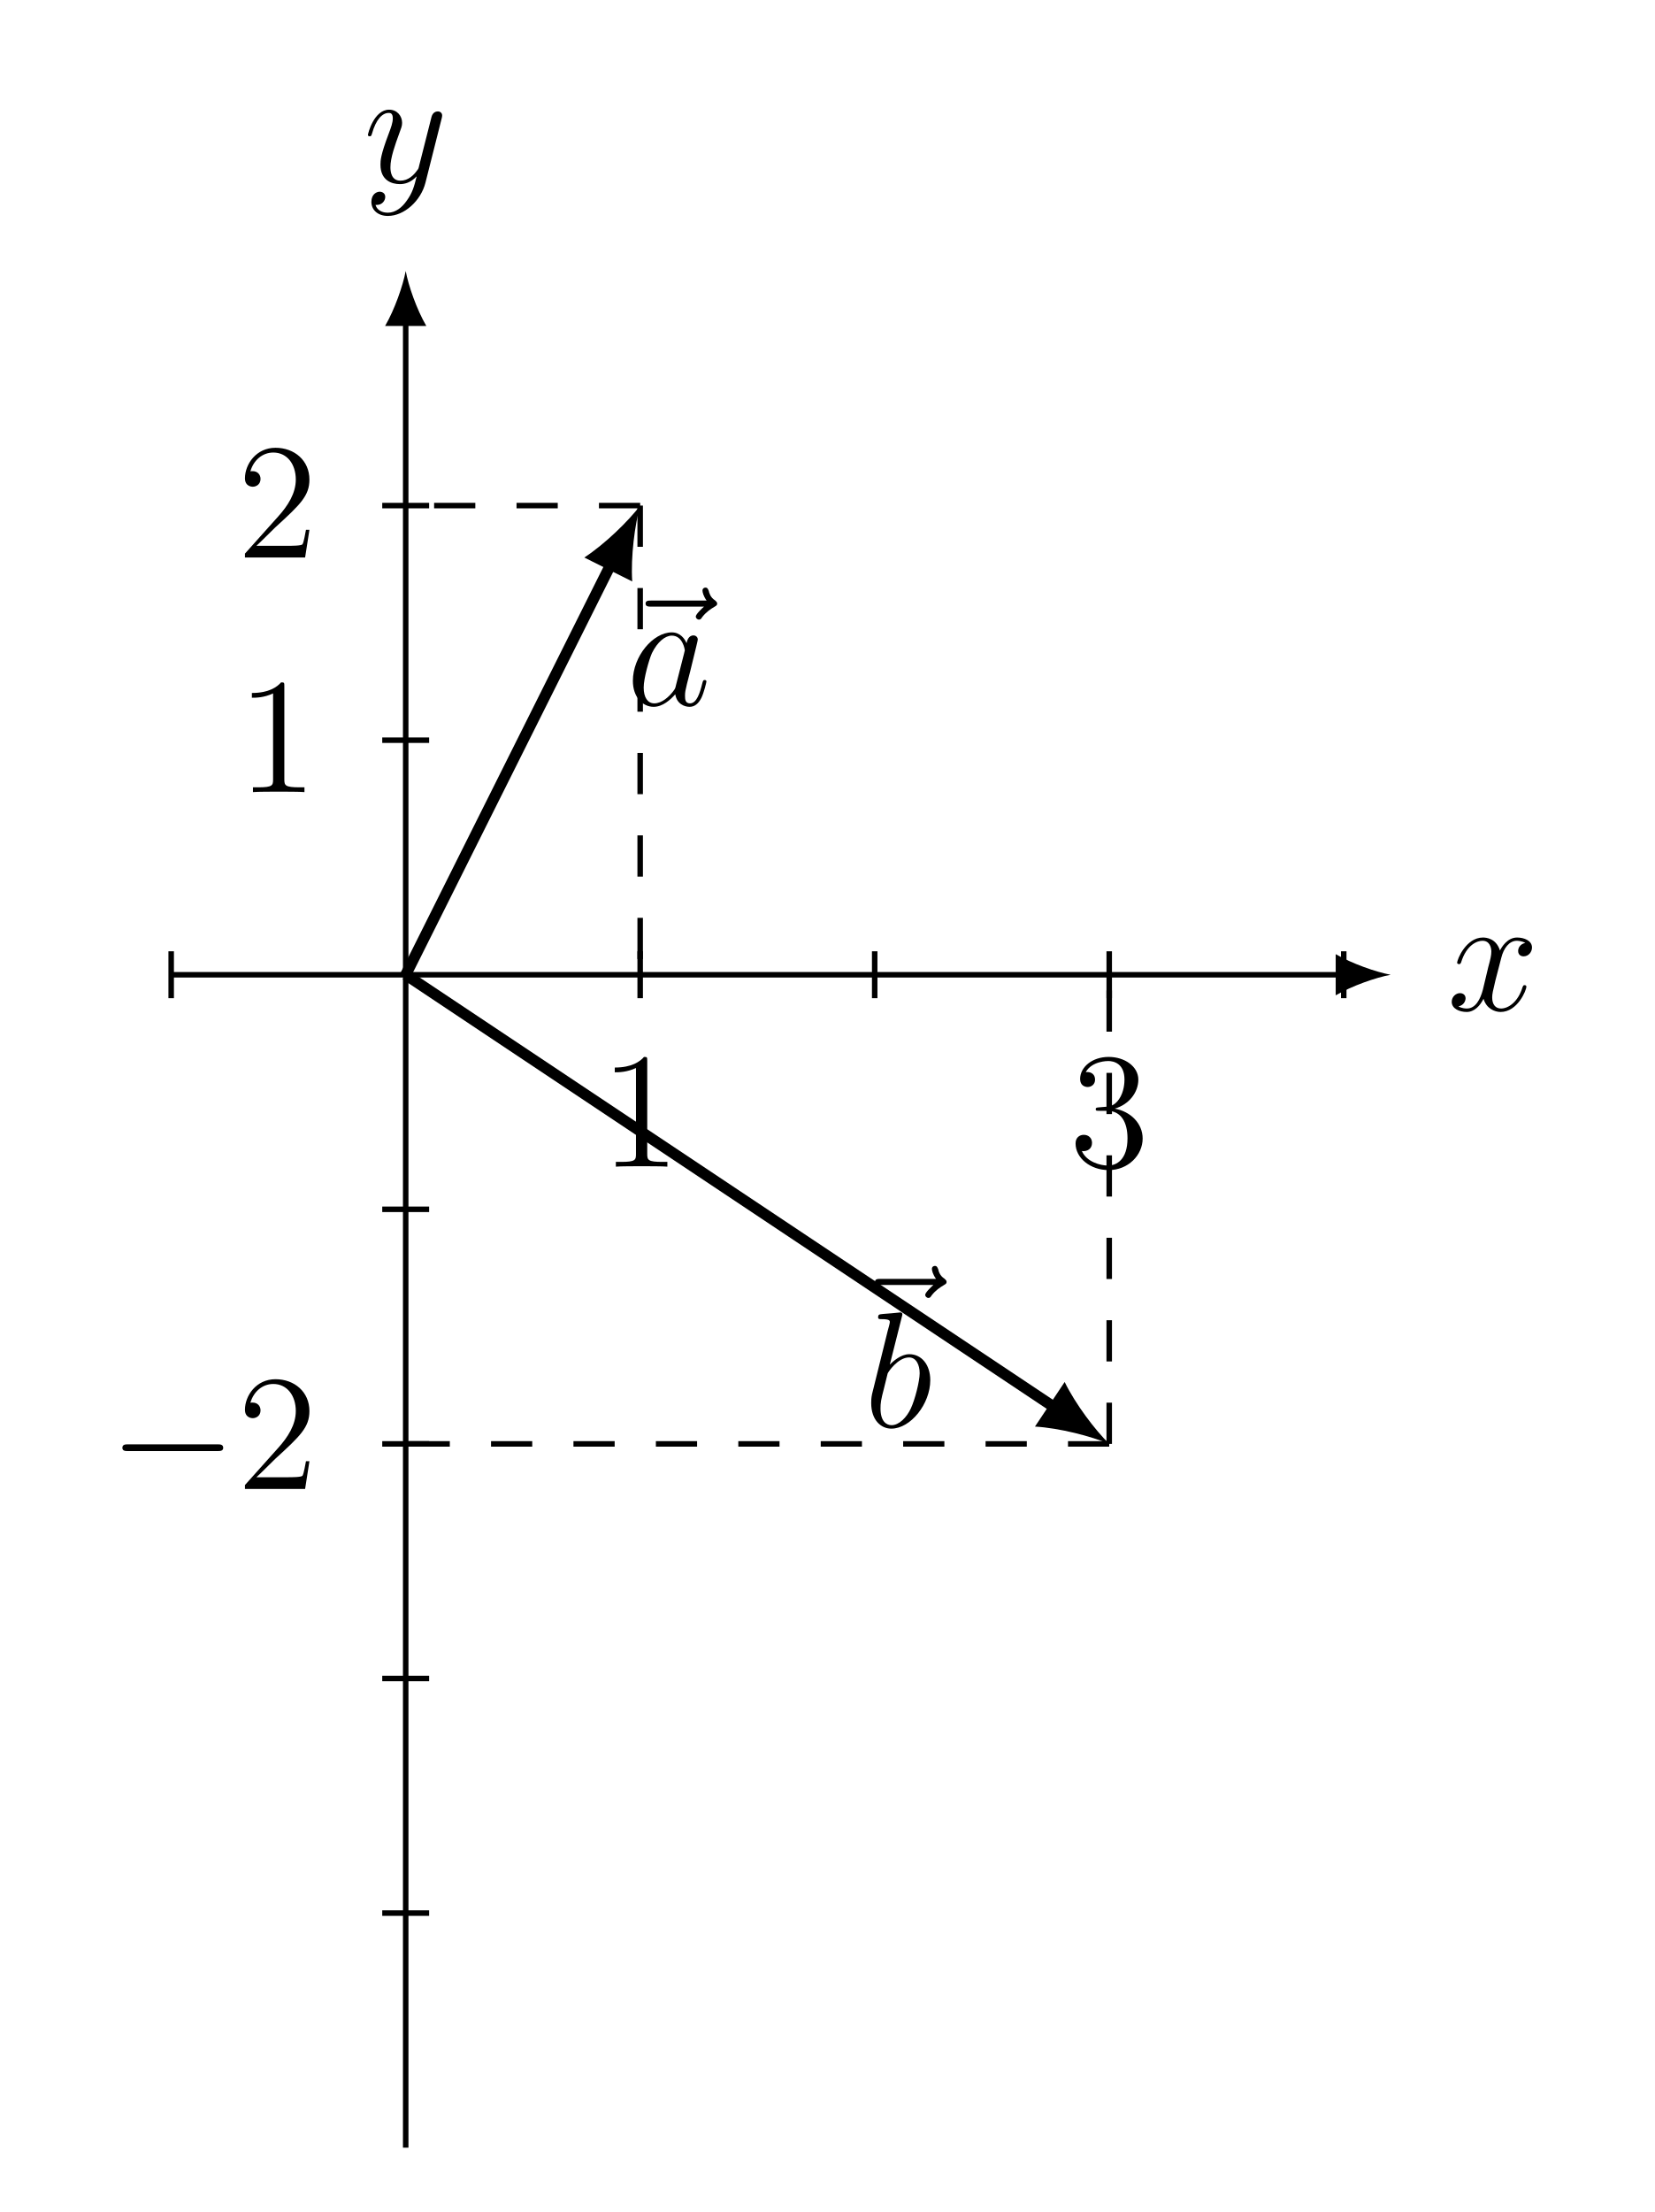
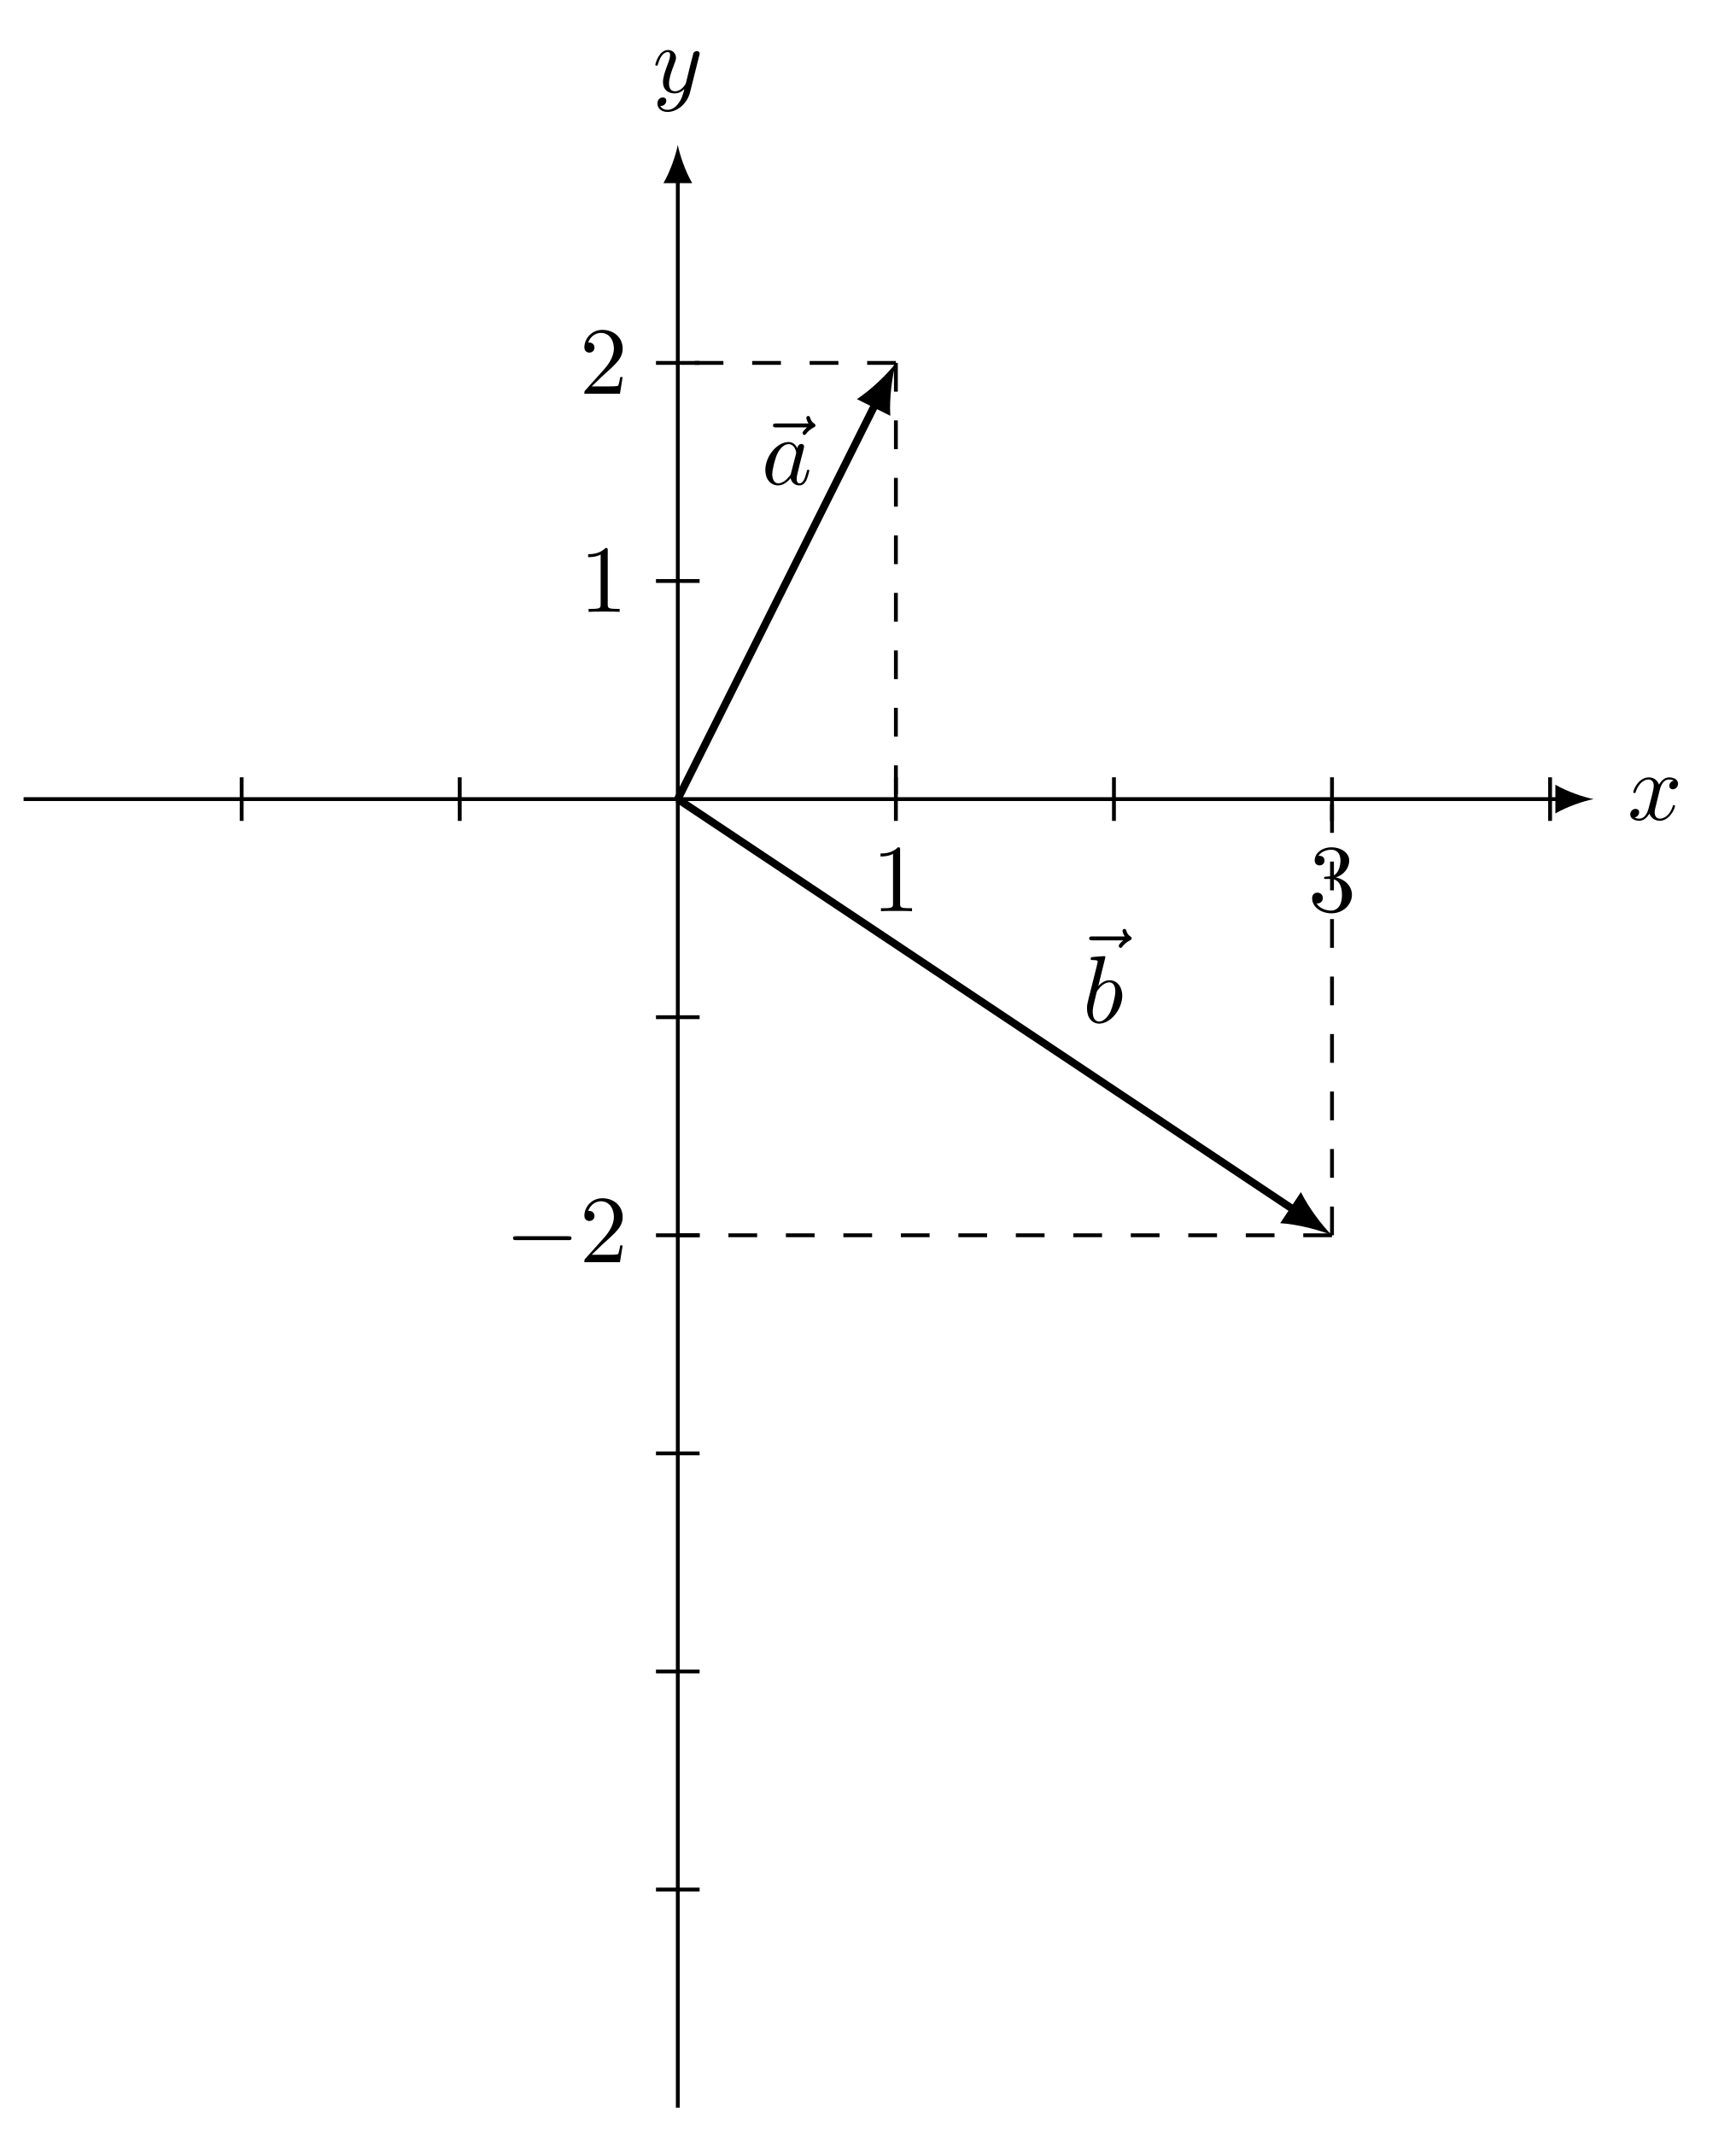
- <svg xmlns="http://www.w3.org/2000/svg" xmlns:xlink="http://www.w3.org/1999/xlink" data-source-hash="ff20c8b032c1" width="119.496pt" height="159.708pt" viewBox="0 0 119.496 159.708" version="1.2">
+ <svg xmlns="http://www.w3.org/2000/svg" xmlns:xlink="http://www.w3.org/1999/xlink" data-source-hash="3bb83f083ac4" width="179.995pt" height="221.346pt" viewBox="0 0 179.995 221.346" version="1.2">
  <defs>
    <g>
      <symbol overflow="visible" id="glyph0-0">
        <path style="stroke:none;" d="" />
      </symbol>
      <symbol overflow="visible" id="glyph0-1">
-         <path style="stroke:none;" d="M 5.719 -1.703 C 5.719 -1.766 5.672 -1.812 5.594 -1.812 C 5.484 -1.812 5.484 -1.75 5.438 -1.656 C 5.125 -0.609 4.422 -0.125 3.891 -0.125 C 3.484 -0.125 3.25 -0.422 3.25 -0.922 C 3.25 -1.172 3.297 -1.375 3.484 -2.156 L 3.906 -3.781 C 4.078 -4.484 4.484 -5.016 5.031 -5.016 C 5.031 -5.016 5.391 -5.016 5.641 -4.859 C 5.266 -4.781 5.125 -4.5 5.125 -4.281 C 5.125 -3.984 5.344 -3.891 5.516 -3.891 C 5.875 -3.891 6.125 -4.203 6.125 -4.531 C 6.125 -5.031 5.547 -5.25 5.047 -5.25 C 4.328 -5.25 3.922 -4.531 3.812 -4.312 C 3.531 -5.203 2.797 -5.25 2.578 -5.25 C 1.375 -5.25 0.719 -3.688 0.719 -3.422 C 0.719 -3.375 0.781 -3.328 0.859 -3.328 C 0.953 -3.328 0.969 -3.391 1 -3.438 C 1.406 -4.766 2.203 -5.016 2.547 -5.016 C 3.078 -5.016 3.188 -4.516 3.188 -4.234 C 3.188 -3.969 3.125 -3.688 2.969 -3.125 L 2.578 -1.484 C 2.391 -0.781 2.047 -0.125 1.422 -0.125 C 1.359 -0.125 1.062 -0.125 0.812 -0.281 C 1.234 -0.359 1.328 -0.719 1.328 -0.859 C 1.328 -1.094 1.156 -1.234 0.922 -1.234 C 0.641 -1.234 0.328 -0.984 0.328 -0.609 C 0.328 -0.109 0.891 0.125 1.406 0.125 C 1.969 0.125 2.375 -0.328 2.625 -0.828 C 2.828 -0.125 3.422 0.125 3.859 0.125 C 5.078 0.125 5.719 -1.438 5.719 -1.703 Z M 5.719 -1.703 " />
+         <path style="stroke:none;" d="M 3.312 -3 C 3.375 -3.266 3.609 -4.172 4.297 -4.172 C 4.359 -4.172 4.594 -4.172 4.797 -4.047 C 4.516 -4 4.328 -3.75 4.328 -3.516 C 4.328 -3.344 4.438 -3.156 4.703 -3.156 C 4.922 -3.156 5.234 -3.344 5.234 -3.734 C 5.234 -4.25 4.656 -4.391 4.312 -4.391 C 3.734 -4.391 3.391 -3.859 3.266 -3.641 C 3.016 -4.297 2.484 -4.391 2.203 -4.391 C 1.156 -4.391 0.594 -3.109 0.594 -2.859 C 0.594 -2.766 0.703 -2.766 0.719 -2.766 C 0.797 -2.766 0.828 -2.781 0.844 -2.875 C 1.188 -3.922 1.844 -4.172 2.172 -4.172 C 2.359 -4.172 2.719 -4.078 2.719 -3.516 C 2.719 -3.203 2.547 -2.531 2.172 -1.141 C 2.016 -0.531 1.672 -0.109 1.234 -0.109 C 1.172 -0.109 0.938 -0.109 0.734 -0.234 C 0.984 -0.281 1.203 -0.5 1.203 -0.781 C 1.203 -1.047 0.984 -1.125 0.828 -1.125 C 0.531 -1.125 0.281 -0.859 0.281 -0.547 C 0.281 -0.094 0.781 0.109 1.219 0.109 C 1.875 0.109 2.234 -0.594 2.266 -0.641 C 2.391 -0.281 2.75 0.109 3.344 0.109 C 4.359 0.109 4.922 -1.172 4.922 -1.422 C 4.922 -1.516 4.844 -1.516 4.812 -1.516 C 4.719 -1.516 4.703 -1.484 4.688 -1.406 C 4.359 -0.344 3.672 -0.109 3.359 -0.109 C 2.969 -0.109 2.812 -0.422 2.812 -0.766 C 2.812 -0.984 2.875 -1.203 2.984 -1.641 Z M 3.312 -3 " />
      </symbol>
      <symbol overflow="visible" id="glyph0-2">
-         <path style="stroke:none;" d="M 5.656 -4.625 C 5.672 -4.688 5.688 -4.766 5.688 -4.828 C 5.688 -5.016 5.547 -5.125 5.375 -5.125 C 5.266 -5.125 5.016 -5.078 4.922 -4.734 L 4.031 -1.219 C 3.984 -1.016 3.984 -0.984 3.875 -0.859 C 3.641 -0.531 3.25 -0.125 2.672 -0.125 C 2.016 -0.125 1.953 -0.781 1.953 -1.094 C 1.953 -1.781 2.281 -2.688 2.594 -3.547 C 2.719 -3.891 2.797 -4.062 2.797 -4.297 C 2.797 -4.797 2.438 -5.25 1.859 -5.25 C 0.766 -5.25 0.328 -3.531 0.328 -3.422 C 0.328 -3.375 0.375 -3.328 0.453 -3.328 C 0.562 -3.328 0.578 -3.375 0.625 -3.531 C 0.906 -4.531 1.359 -5.016 1.828 -5.016 C 1.922 -5.016 2.125 -5.016 2.125 -4.625 C 2.125 -4.312 2 -3.969 1.828 -3.516 C 1.234 -1.953 1.234 -1.562 1.234 -1.281 C 1.234 -0.141 2.047 0.125 2.641 0.125 C 2.984 0.125 3.422 0.016 3.828 -0.422 L 3.844 -0.422 C 3.672 0.281 3.547 0.75 3.125 1.328 C 2.812 1.781 2.344 2.188 1.766 2.188 C 1.625 2.188 1.047 2.172 0.875 1.625 C 0.906 1.625 0.984 1.625 0.984 1.625 C 1.344 1.625 1.578 1.328 1.578 1.047 C 1.578 0.781 1.359 0.672 1.172 0.672 C 0.984 0.672 0.578 0.828 0.578 1.406 C 0.578 2.016 1.078 2.422 1.766 2.422 C 2.953 2.422 4.156 1.328 4.484 0.016 Z M 5.656 -4.625 " />
+         <path style="stroke:none;" d="M 4.828 -3.781 C 4.875 -3.922 4.875 -3.938 4.875 -4.016 C 4.875 -4.188 4.734 -4.281 4.578 -4.281 C 4.484 -4.281 4.328 -4.219 4.234 -4.078 C 4.219 -4.031 4.141 -3.719 4.094 -3.531 C 4.031 -3.281 3.953 -3.016 3.891 -2.75 L 3.453 -0.953 C 3.406 -0.812 2.984 -0.109 2.328 -0.109 C 1.812 -0.109 1.703 -0.547 1.703 -0.922 C 1.703 -1.375 1.875 -1.984 2.219 -2.859 C 2.375 -3.266 2.422 -3.375 2.422 -3.578 C 2.422 -4.031 2.094 -4.391 1.594 -4.391 C 0.656 -4.391 0.281 -2.953 0.281 -2.859 C 0.281 -2.766 0.391 -2.766 0.406 -2.766 C 0.5 -2.766 0.516 -2.781 0.562 -2.938 C 0.828 -3.875 1.234 -4.172 1.562 -4.172 C 1.656 -4.172 1.812 -4.172 1.812 -3.859 C 1.812 -3.609 1.719 -3.344 1.656 -3.156 C 1.25 -2.109 1.078 -1.547 1.078 -1.078 C 1.078 -0.188 1.703 0.109 2.281 0.109 C 2.672 0.109 3.016 -0.062 3.297 -0.344 C 3.156 0.172 3.047 0.672 2.641 1.188 C 2.391 1.531 2 1.812 1.547 1.812 C 1.406 1.812 0.969 1.781 0.797 1.406 C 0.953 1.406 1.078 1.406 1.219 1.281 C 1.328 1.188 1.422 1.062 1.422 0.875 C 1.422 0.562 1.156 0.531 1.047 0.531 C 0.828 0.531 0.5 0.688 0.5 1.172 C 0.5 1.672 0.938 2.031 1.547 2.031 C 2.578 2.031 3.594 1.141 3.875 0.016 Z M 4.828 -3.781 " />
      </symbol>
      <symbol overflow="visible" id="glyph0-3">
-         <path style="stroke:none;" d="M 7.328 -7.328 C 7.328 -7.438 7.234 -7.5 7.172 -7.562 C 6.828 -7.781 6.75 -8.109 6.719 -8.25 C 6.672 -8.344 6.641 -8.484 6.484 -8.484 C 6.406 -8.484 6.266 -8.438 6.266 -8.266 C 6.266 -8.156 6.328 -7.875 6.562 -7.547 L 2.562 -7.547 C 2.359 -7.547 2.156 -7.547 2.156 -7.328 C 2.156 -7.109 2.375 -7.109 2.562 -7.109 L 6.375 -7.109 C 6.234 -6.984 5.781 -6.562 5.781 -6.391 C 5.781 -6.281 5.891 -6.172 6.016 -6.172 C 6.125 -6.172 6.172 -6.234 6.25 -6.359 C 6.531 -6.719 6.859 -6.938 7.125 -7.094 C 7.25 -7.172 7.328 -7.203 7.328 -7.328 Z M 7.328 -7.328 " />
+         <path style="stroke:none;" d="M 5.344 -5.906 C 5.203 -5.781 4.875 -5.5 4.875 -5.328 C 4.875 -5.234 4.969 -5.125 5.062 -5.125 C 5.156 -5.125 5.203 -5.203 5.25 -5.25 C 5.375 -5.406 5.609 -5.688 6.047 -5.906 C 6.109 -5.938 6.219 -6 6.219 -6.109 C 6.219 -6.219 6.141 -6.266 6.078 -6.312 C 5.859 -6.453 5.75 -6.641 5.672 -6.875 C 5.641 -6.969 5.609 -7.094 5.469 -7.094 C 5.328 -7.094 5.266 -6.969 5.266 -6.891 C 5.266 -6.844 5.344 -6.516 5.5 -6.312 L 2.156 -6.312 C 1.984 -6.312 1.812 -6.312 1.812 -6.109 C 1.812 -5.906 1.984 -5.906 2.156 -5.906 Z M 5.344 -5.906 " />
      </symbol>
      <symbol overflow="visible" id="glyph0-4">
-         <path style="stroke:none;" d="M 3.578 -1.422 C 3.531 -1.219 3.531 -1.188 3.359 -0.969 C 3.094 -0.625 2.578 -0.125 2.016 -0.125 C 1.531 -0.125 1.25 -0.562 1.25 -1.266 C 1.25 -1.922 1.625 -3.25 1.844 -3.75 C 2.25 -4.578 2.812 -5.016 3.281 -5.016 C 4.062 -5.016 4.219 -4.031 4.219 -3.938 C 4.219 -3.938 4.172 -3.781 4.172 -3.75 Z M 5.781 -1.703 C 5.781 -1.766 5.734 -1.812 5.656 -1.812 C 5.547 -1.812 5.531 -1.75 5.484 -1.578 C 5.312 -0.875 5.078 -0.125 4.594 -0.125 C 4.25 -0.125 4.234 -0.422 4.234 -0.672 C 4.234 -0.938 4.266 -1.078 4.375 -1.531 L 4.609 -2.438 C 5.047 -4.234 5.156 -4.656 5.156 -4.734 C 5.156 -4.891 5.031 -5.031 4.844 -5.031 C 4.469 -5.031 4.375 -4.609 4.344 -4.469 C 4.219 -4.781 3.891 -5.25 3.281 -5.25 C 1.922 -5.25 0.469 -3.516 0.469 -1.75 C 0.469 -0.578 1.172 0.125 1.969 0.125 C 2.625 0.125 3.188 -0.391 3.531 -0.781 C 3.641 -0.078 4.203 0.125 4.562 0.125 C 4.922 0.125 5.203 -0.094 5.422 -0.531 C 5.609 -0.922 5.781 -1.656 5.781 -1.703 Z M 5.781 -1.703 " />
+         <path style="stroke:none;" d="M 3.703 -3.75 C 3.531 -4.125 3.234 -4.391 2.797 -4.391 C 1.625 -4.391 0.391 -2.938 0.391 -1.484 C 0.391 -0.547 0.938 0.109 1.719 0.109 C 1.922 0.109 2.422 0.062 3.016 -0.641 C 3.094 -0.219 3.438 0.109 3.922 0.109 C 4.266 0.109 4.484 -0.125 4.656 -0.438 C 4.812 -0.797 4.953 -1.406 4.953 -1.422 C 4.953 -1.516 4.859 -1.516 4.828 -1.516 C 4.734 -1.516 4.719 -1.484 4.688 -1.344 C 4.516 -0.703 4.344 -0.109 3.938 -0.109 C 3.672 -0.109 3.641 -0.375 3.641 -0.562 C 3.641 -0.781 3.656 -0.859 3.766 -1.297 C 3.875 -1.719 3.891 -1.812 3.984 -2.203 L 4.344 -3.594 C 4.406 -3.859 4.406 -3.891 4.406 -3.922 C 4.406 -4.094 4.297 -4.188 4.125 -4.188 C 3.891 -4.188 3.734 -3.969 3.703 -3.75 Z M 3.062 -1.188 C 3.016 -1 3.016 -0.984 2.859 -0.812 C 2.422 -0.266 2.016 -0.109 1.734 -0.109 C 1.25 -0.109 1.109 -0.656 1.109 -1.047 C 1.109 -1.547 1.422 -2.766 1.656 -3.219 C 1.953 -3.812 2.406 -4.172 2.797 -4.172 C 3.453 -4.172 3.594 -3.359 3.594 -3.297 C 3.594 -3.234 3.562 -3.188 3.562 -3.125 Z M 3.062 -1.188 " />
      </symbol>
      <symbol overflow="visible" id="glyph0-5">
-         <path style="stroke:none;" d="M 4.797 -3.375 C 4.797 -4.484 4.172 -5.25 3.281 -5.25 C 2.672 -5.25 2.109 -4.734 1.875 -4.5 L 2.75 -7.969 C 2.766 -8.016 2.781 -8.078 2.781 -8.141 C 2.781 -8.266 2.641 -8.266 2.641 -8.266 L 1.984 -8.203 C 1.781 -8.188 1.609 -8.172 1.391 -8.156 C 1.109 -8.125 1.031 -8.125 1.031 -7.906 C 1.031 -7.781 1.141 -7.781 1.266 -7.781 C 1.875 -7.781 1.875 -7.672 1.875 -7.562 C 1.875 -7.484 1.781 -7.125 1.719 -6.922 L 1.438 -5.781 L 0.594 -2.375 C 0.531 -2.078 0.531 -1.875 0.531 -1.719 C 0.531 -0.516 1.219 0.125 1.984 0.125 C 3.375 0.125 4.797 -1.656 4.797 -3.375 Z M 3.391 -1.328 C 3.094 -0.688 2.547 -0.125 2 -0.125 C 1.625 -0.125 1.203 -0.406 1.203 -1.328 C 1.203 -1.719 1.234 -1.953 1.453 -2.781 L 1.719 -3.859 C 1.75 -3.953 2.453 -5.016 3.266 -5.016 C 3.781 -5.016 4.031 -4.484 4.031 -3.875 C 4.031 -3.297 3.688 -1.953 3.391 -1.328 Z M 3.391 -1.328 " />
+         <path style="stroke:none;" d="M 2.375 -6.781 C 2.375 -6.797 2.375 -6.891 2.25 -6.891 C 2.016 -6.891 1.297 -6.812 1.031 -6.797 C 0.953 -6.781 0.844 -6.781 0.844 -6.594 C 0.844 -6.484 0.938 -6.484 1.078 -6.484 C 1.562 -6.484 1.578 -6.406 1.578 -6.312 C 1.578 -6.234 1.484 -5.906 1.438 -5.688 L 0.625 -2.453 C 0.5 -1.953 0.469 -1.797 0.469 -1.453 C 0.469 -0.5 1 0.109 1.734 0.109 C 2.906 0.109 4.125 -1.375 4.125 -2.797 C 4.125 -3.703 3.594 -4.391 2.797 -4.391 C 2.344 -4.391 1.938 -4.109 1.641 -3.797 Z M 1.438 -3.031 C 1.5 -3.25 1.5 -3.266 1.594 -3.375 C 2.078 -4.031 2.531 -4.172 2.781 -4.172 C 3.141 -4.172 3.406 -3.875 3.406 -3.234 C 3.406 -2.656 3.078 -1.516 2.906 -1.141 C 2.578 -0.469 2.109 -0.109 1.734 -0.109 C 1.391 -0.109 1.062 -0.375 1.062 -1.109 C 1.062 -1.297 1.062 -1.484 1.219 -2.109 Z M 1.438 -3.031 " />
      </symbol>
      <symbol overflow="visible" id="glyph1-0">
        <path style="stroke:none;" d="" />
      </symbol>
      <symbol overflow="visible" id="glyph1-1">
-         <path style="stroke:none;" d="M 4.875 0 L 4.875 -0.344 L 4.516 -0.344 C 3.469 -0.344 3.422 -0.484 3.422 -0.922 L 3.422 -7.625 C 3.422 -7.906 3.422 -7.922 3.188 -7.922 C 2.906 -7.594 2.312 -7.156 1.078 -7.156 L 1.078 -6.812 C 1.359 -6.812 1.953 -6.812 2.609 -7.125 L 2.609 -0.922 C 2.609 -0.484 2.578 -0.344 1.531 -0.344 L 1.156 -0.344 L 1.156 0 C 1.469 -0.031 2.625 -0.031 3.031 -0.031 C 3.422 -0.031 4.562 -0.031 4.875 0 Z M 4.875 0 " />
+         <path style="stroke:none;" d="M 2.922 -6.359 C 2.922 -6.594 2.922 -6.625 2.688 -6.625 C 2.078 -5.984 1.203 -5.984 0.891 -5.984 L 0.891 -5.672 C 1.078 -5.672 1.672 -5.672 2.188 -5.938 L 2.188 -0.781 C 2.188 -0.422 2.156 -0.312 1.266 -0.312 L 0.938 -0.312 L 0.938 0 C 1.297 -0.031 2.156 -0.031 2.547 -0.031 C 2.953 -0.031 3.812 -0.031 4.156 0 L 4.156 -0.312 L 3.844 -0.312 C 2.953 -0.312 2.922 -0.422 2.922 -0.781 Z M 2.922 -6.359 " />
      </symbol>
      <symbol overflow="visible" id="glyph1-2">
-         <path style="stroke:none;" d="M 5.328 -2.031 C 5.328 -3.125 4.453 -3.984 3.312 -4.188 C 4.344 -4.484 5.016 -5.359 5.016 -6.281 C 5.016 -7.234 4.031 -7.922 2.875 -7.922 C 1.688 -7.922 0.812 -7.188 0.812 -6.328 C 0.812 -5.844 1.172 -5.75 1.359 -5.75 C 1.609 -5.75 1.891 -5.922 1.891 -6.281 C 1.891 -6.672 1.609 -6.828 1.344 -6.828 C 1.281 -6.828 1.25 -6.828 1.219 -6.828 C 1.672 -7.625 2.781 -7.625 2.844 -7.625 C 3.234 -7.625 4.016 -7.453 4.016 -6.281 C 4.016 -6.062 3.984 -5.391 3.625 -4.875 C 3.281 -4.359 2.875 -4.328 2.547 -4.312 L 2.188 -4.281 C 1.984 -4.266 1.938 -4.25 1.938 -4.141 C 1.938 -4.031 2 -4.031 2.219 -4.031 L 2.766 -4.031 C 3.781 -4.031 4.234 -3.188 4.234 -2.047 C 4.234 -0.484 3.422 -0.078 2.828 -0.078 C 2.266 -0.078 1.281 -0.344 0.938 -1.125 C 1.328 -1.078 1.672 -1.281 1.672 -1.719 C 1.672 -2.062 1.422 -2.297 1.078 -2.297 C 0.797 -2.297 0.484 -2.125 0.484 -1.672 C 0.484 -0.625 1.547 0.25 2.875 0.25 C 4.281 0.25 5.328 -0.828 5.328 -2.031 Z M 5.328 -2.031 " />
+         <path style="stroke:none;" d="M 2.875 -3.5 C 3.703 -3.766 4.266 -4.469 4.266 -5.25 C 4.266 -6.062 3.406 -6.625 2.438 -6.625 C 1.438 -6.625 0.688 -6.016 0.688 -5.266 C 0.688 -4.938 0.906 -4.75 1.188 -4.75 C 1.5 -4.75 1.703 -4.969 1.703 -5.25 C 1.703 -5.75 1.234 -5.75 1.078 -5.75 C 1.391 -6.234 2.047 -6.375 2.406 -6.375 C 2.812 -6.375 3.359 -6.156 3.359 -5.25 C 3.359 -5.141 3.344 -4.562 3.078 -4.125 C 2.781 -3.641 2.438 -3.625 2.203 -3.609 C 2.109 -3.594 1.875 -3.578 1.812 -3.578 C 1.734 -3.562 1.656 -3.562 1.656 -3.453 C 1.656 -3.344 1.734 -3.344 1.891 -3.344 L 2.328 -3.344 C 3.156 -3.344 3.516 -2.672 3.516 -1.703 C 3.516 -0.344 2.828 -0.062 2.391 -0.062 C 1.969 -0.062 1.219 -0.234 0.875 -0.812 C 1.219 -0.766 1.531 -0.984 1.531 -1.359 C 1.531 -1.719 1.266 -1.922 0.969 -1.922 C 0.734 -1.922 0.422 -1.781 0.422 -1.344 C 0.422 -0.438 1.344 0.219 2.422 0.219 C 3.641 0.219 4.547 -0.688 4.547 -1.703 C 4.547 -2.516 3.922 -3.297 2.875 -3.5 Z M 2.875 -3.5 " />
      </symbol>
      <symbol overflow="visible" id="glyph1-3">
-         <path style="stroke:none;" d="M 5.234 -2 L 4.984 -2 C 4.938 -1.797 4.844 -1.141 4.734 -0.953 C 4.641 -0.844 3.969 -0.844 3.609 -0.844 L 1.406 -0.844 C 1.719 -1.125 2.453 -1.875 2.766 -2.172 C 4.578 -3.828 5.234 -4.453 5.234 -5.625 C 5.234 -7 4.156 -7.922 2.781 -7.922 C 1.391 -7.922 0.578 -6.734 0.578 -5.719 C 0.578 -5.109 1.109 -5.109 1.141 -5.109 C 1.391 -5.109 1.703 -5.281 1.703 -5.672 C 1.703 -6 1.469 -6.234 1.141 -6.234 C 1.031 -6.234 1.016 -6.234 0.969 -6.219 C 1.203 -7.031 1.844 -7.578 2.625 -7.578 C 3.625 -7.578 4.25 -6.734 4.25 -5.625 C 4.25 -4.625 3.672 -3.734 2.984 -2.969 L 0.578 -0.281 L 0.578 0 L 4.922 0 Z M 5.234 -2 " />
+         <path style="stroke:none;" d="M 1.266 -0.766 L 2.312 -1.781 C 3.859 -3.156 4.469 -3.703 4.469 -4.688 C 4.469 -5.828 3.562 -6.625 2.359 -6.625 C 1.234 -6.625 0.5 -5.703 0.5 -4.812 C 0.5 -4.266 1 -4.266 1.031 -4.266 C 1.188 -4.266 1.547 -4.375 1.547 -4.797 C 1.547 -5.047 1.359 -5.312 1.016 -5.312 C 0.938 -5.312 0.922 -5.312 0.891 -5.297 C 1.109 -5.938 1.656 -6.312 2.219 -6.312 C 3.125 -6.312 3.562 -5.5 3.562 -4.688 C 3.562 -3.891 3.062 -3.109 2.516 -2.5 L 0.609 -0.375 C 0.5 -0.266 0.5 -0.234 0.5 0 L 4.188 0 L 4.469 -1.734 L 4.219 -1.734 C 4.156 -1.438 4.094 -1 4 -0.844 C 3.922 -0.766 3.266 -0.766 3.047 -0.766 Z M 1.266 -0.766 " />
      </symbol>
      <symbol overflow="visible" id="glyph2-0">
        <path style="stroke:none;" d="" />
      </symbol>
      <symbol overflow="visible" id="glyph2-1">
-         <path style="stroke:none;" d="M 8.266 -2.969 C 8.266 -3.219 8.031 -3.219 7.875 -3.219 L 1.375 -3.219 C 1.219 -3.219 0.984 -3.219 0.984 -2.969 C 0.984 -2.734 1.219 -2.734 1.375 -2.734 L 7.875 -2.734 C 8.031 -2.734 8.266 -2.734 8.266 -2.969 Z M 8.266 -2.969 " />
+         <path style="stroke:none;" d="M 6.547 -2.281 C 6.719 -2.281 6.891 -2.281 6.891 -2.484 C 6.891 -2.688 6.719 -2.688 6.547 -2.688 L 1.172 -2.688 C 1 -2.688 0.828 -2.688 0.828 -2.484 C 0.828 -2.281 1 -2.281 1.172 -2.281 Z M 6.547 -2.281 " />
      </symbol>
    </g>
  </defs>
  <g id="surface1">
-     <path style="fill:none;stroke-width:0.399;stroke-linecap:butt;stroke-linejoin:miter;stroke:rgb(0%,0%,0%);stroke-opacity:1;stroke-miterlimit:10;" d="M -17.008 -0.002 L 67.849 -0.002 " transform="matrix(0.9958,0,0,-0.9958,29.29942,70.37697)" />
-     <path style=" stroke:none;fill-rule:nonzero;fill:rgb(0%,0%,0%);fill-opacity:1;" d="M 100.434 70.379 C 99.375 70.18 97.656 69.582 96.465 68.891 L 96.465 71.863 C 97.656 71.172 99.375 70.574 100.434 70.379 " />
+     <path style="fill:none;stroke-width:0.399;stroke-linecap:butt;stroke-linejoin:miter;stroke:rgb(0%,0%,0%);stroke-opacity:1;stroke-miterlimit:10;" d="M -68.034 -0.001 L 91.659 -0.001 " transform="matrix(0.997054,0,0,-0.997054,70.27876,82.84622)" />
+     <path style=" stroke:none;fill-rule:nonzero;fill:rgb(0%,0%,0%);fill-opacity:1;" d="M 165.242 82.848 C 164.184 82.648 162.461 82.051 161.27 81.355 L 161.27 84.336 C 162.461 83.641 164.184 83.043 165.242 82.848 " />
    <g style="fill:rgb(0%,0%,0%);fill-opacity:1;">
-       <use xlink:href="#glyph0-1" x="104.517" y="72.94" />
+       <use xlink:href="#glyph0-1" x="168.753" y="84.985" />
    </g>
-     <path style="fill:none;stroke-width:0.399;stroke-linecap:butt;stroke-linejoin:miter;stroke:rgb(0%,0%,0%);stroke-opacity:1;stroke-miterlimit:10;" d="M 0.001 -85.043 L 0.001 47.439 " transform="matrix(0.9958,0,0,-0.9958,29.29942,70.37697)" />
-     <path style=" stroke:none;fill-rule:nonzero;fill:rgb(0%,0%,0%);fill-opacity:1;" d="M 29.301 19.566 C 29.102 20.625 28.504 22.344 27.812 23.535 L 30.789 23.535 C 30.094 22.344 29.496 20.625 29.301 19.566 " />
+     <path style="fill:none;stroke-width:0.399;stroke-linecap:butt;stroke-linejoin:miter;stroke:rgb(0%,0%,0%);stroke-opacity:1;stroke-miterlimit:10;" d="M -0.001 -136.066 L -0.001 64.446 " transform="matrix(0.997054,0,0,-0.997054,70.27876,82.84622)" />
+     <path style=" stroke:none;fill-rule:nonzero;fill:rgb(0%,0%,0%);fill-opacity:1;" d="M 70.277 15.016 C 70.082 16.074 69.484 17.797 68.789 18.988 L 71.77 18.988 C 71.074 17.797 70.477 16.074 70.277 15.016 " />
    <g style="fill:rgb(0%,0%,0%);fill-opacity:1;">
-       <use xlink:href="#glyph0-2" x="26.244" y="13.169" />
+       <use xlink:href="#glyph0-2" x="67.666" y="9.574" />
    </g>
-     <path style="fill:none;stroke-width:0.399;stroke-linecap:butt;stroke-linejoin:miter;stroke:rgb(0%,0%,0%);stroke-opacity:1;stroke-miterlimit:10;" d="M -17.008 -1.7 L -17.008 1.701 " transform="matrix(0.9958,0,0,-0.9958,29.29942,70.37697)" />
-     <path style="fill:none;stroke-width:0.399;stroke-linecap:butt;stroke-linejoin:miter;stroke:rgb(0%,0%,0%);stroke-opacity:1;stroke-miterlimit:10;" d="M 34.015 -1.7 L 34.015 1.701 " transform="matrix(0.9958,0,0,-0.9958,29.29942,70.37697)" />
-     <path style="fill:none;stroke-width:0.399;stroke-linecap:butt;stroke-linejoin:miter;stroke:rgb(0%,0%,0%);stroke-opacity:1;stroke-miterlimit:10;" d="M 68.033 -1.7 L 68.033 1.701 " transform="matrix(0.9958,0,0,-0.9958,29.29942,70.37697)" />
-     <path style="fill:none;stroke-width:0.399;stroke-linecap:butt;stroke-linejoin:miter;stroke:rgb(0%,0%,0%);stroke-opacity:1;stroke-miterlimit:10;" d="M -1.701 -17.007 L 1.7 -17.007 " transform="matrix(0.9958,0,0,-0.9958,29.29942,70.37697)" />
-     <path style="fill:none;stroke-width:0.399;stroke-linecap:butt;stroke-linejoin:miter;stroke:rgb(0%,0%,0%);stroke-opacity:1;stroke-miterlimit:10;" d="M -1.701 -51.025 L 1.7 -51.025 " transform="matrix(0.9958,0,0,-0.9958,29.29942,70.37697)" />
-     <path style="fill:none;stroke-width:0.399;stroke-linecap:butt;stroke-linejoin:miter;stroke:rgb(0%,0%,0%);stroke-opacity:1;stroke-miterlimit:10;" d="M -1.701 -68.034 L 1.7 -68.034 " transform="matrix(0.9958,0,0,-0.9958,29.29942,70.37697)" />
-     <path style="fill:none;stroke-width:0.399;stroke-linecap:butt;stroke-linejoin:miter;stroke:rgb(0%,0%,0%);stroke-opacity:1;stroke-miterlimit:10;" d="M 17.006 -1.7 L 17.006 1.701 " transform="matrix(0.9958,0,0,-0.9958,29.29942,70.37697)" />
+     <path style="fill:none;stroke-width:0.399;stroke-linecap:butt;stroke-linejoin:miter;stroke:rgb(0%,0%,0%);stroke-opacity:1;stroke-miterlimit:10;" d="M -45.354 -2.266 L -45.354 2.267 " transform="matrix(0.997054,0,0,-0.997054,70.27876,82.84622)" />
+     <path style="fill:none;stroke-width:0.399;stroke-linecap:butt;stroke-linejoin:miter;stroke:rgb(0%,0%,0%);stroke-opacity:1;stroke-miterlimit:10;" d="M -22.678 -2.266 L -22.678 2.267 " transform="matrix(0.997054,0,0,-0.997054,70.27876,82.84622)" />
+     <path style="fill:none;stroke-width:0.399;stroke-linecap:butt;stroke-linejoin:miter;stroke:rgb(0%,0%,0%);stroke-opacity:1;stroke-miterlimit:10;" d="M 45.355 -2.266 L 45.355 2.267 " transform="matrix(0.997054,0,0,-0.997054,70.27876,82.84622)" />
+     <path style="fill:none;stroke-width:0.399;stroke-linecap:butt;stroke-linejoin:miter;stroke:rgb(0%,0%,0%);stroke-opacity:1;stroke-miterlimit:10;" d="M 90.711 -2.266 L 90.711 2.267 " transform="matrix(0.997054,0,0,-0.997054,70.27876,82.84622)" />
+     <path style="fill:none;stroke-width:0.399;stroke-linecap:butt;stroke-linejoin:miter;stroke:rgb(0%,0%,0%);stroke-opacity:1;stroke-miterlimit:10;" d="M -2.27 -22.678 L 2.267 -22.678 " transform="matrix(0.997054,0,0,-0.997054,70.27876,82.84622)" />
+     <path style="fill:none;stroke-width:0.399;stroke-linecap:butt;stroke-linejoin:miter;stroke:rgb(0%,0%,0%);stroke-opacity:1;stroke-miterlimit:10;" d="M -2.27 -68.034 L 2.267 -68.034 " transform="matrix(0.997054,0,0,-0.997054,70.27876,82.84622)" />
+     <path style="fill:none;stroke-width:0.399;stroke-linecap:butt;stroke-linejoin:miter;stroke:rgb(0%,0%,0%);stroke-opacity:1;stroke-miterlimit:10;" d="M -2.27 -90.71 L 2.267 -90.71 " transform="matrix(0.997054,0,0,-0.997054,70.27876,82.84622)" />
+     <path style="fill:none;stroke-width:0.399;stroke-linecap:butt;stroke-linejoin:miter;stroke:rgb(0%,0%,0%);stroke-opacity:1;stroke-miterlimit:10;" d="M -2.27 -113.386 L 2.267 -113.386 " transform="matrix(0.997054,0,0,-0.997054,70.27876,82.84622)" />
+     <path style="fill:none;stroke-width:0.399;stroke-linecap:butt;stroke-linejoin:miter;stroke:rgb(0%,0%,0%);stroke-opacity:1;stroke-miterlimit:10;" d="M 22.679 -2.266 L 22.679 2.267 " transform="matrix(0.997054,0,0,-0.997054,70.27876,82.84622)" />
    <g style="fill:rgb(0%,0%,0%);fill-opacity:1;">
-       <use xlink:href="#glyph1-1" x="43.322" y="84.233" />
+       <use xlink:href="#glyph1-1" x="90.406" y="94.469" />
    </g>
-     <path style="fill:none;stroke-width:0.399;stroke-linecap:butt;stroke-linejoin:miter;stroke:rgb(0%,0%,0%);stroke-opacity:1;stroke-miterlimit:10;" d="M 51.024 -1.7 L 51.024 1.701 " transform="matrix(0.9958,0,0,-0.9958,29.29942,70.37697)" />
+     <path style="fill:none;stroke-width:0.399;stroke-linecap:butt;stroke-linejoin:miter;stroke:rgb(0%,0%,0%);stroke-opacity:1;stroke-miterlimit:10;" d="M 68.031 -2.266 L 68.031 2.267 " transform="matrix(0.997054,0,0,-0.997054,70.27876,82.84622)" />
    <g style="fill:rgb(0%,0%,0%);fill-opacity:1;">
-       <use xlink:href="#glyph1-2" x="77.195" y="84.232" />
+       <use xlink:href="#glyph1-2" x="135.628" y="94.469" />
    </g>
-     <path style="fill:none;stroke-width:0.399;stroke-linecap:butt;stroke-linejoin:miter;stroke:rgb(0%,0%,0%);stroke-opacity:1;stroke-miterlimit:10;" d="M -1.701 17.007 L 1.7 17.007 " transform="matrix(0.9958,0,0,-0.9958,29.29942,70.37697)" />
+     <path style="fill:none;stroke-width:0.399;stroke-linecap:butt;stroke-linejoin:miter;stroke:rgb(0%,0%,0%);stroke-opacity:1;stroke-miterlimit:10;" d="M -2.27 22.679 L 2.267 22.679 " transform="matrix(0.997054,0,0,-0.997054,70.27876,82.84622)" />
    <g style="fill:rgb(0%,0%,0%);fill-opacity:1;">
-       <use xlink:href="#glyph1-1" x="17.113" y="57.189" />
+       <use xlink:href="#glyph1-1" x="60.091" y="63.437" />
    </g>
-     <path style="fill:none;stroke-width:0.399;stroke-linecap:butt;stroke-linejoin:miter;stroke:rgb(0%,0%,0%);stroke-opacity:1;stroke-miterlimit:10;" d="M -1.701 34.016 L 1.7 34.016 " transform="matrix(0.9958,0,0,-0.9958,29.29942,70.37697)" />
+     <path style="fill:none;stroke-width:0.399;stroke-linecap:butt;stroke-linejoin:miter;stroke:rgb(0%,0%,0%);stroke-opacity:1;stroke-miterlimit:10;" d="M -2.27 45.355 L 2.267 45.355 " transform="matrix(0.997054,0,0,-0.997054,70.27876,82.84622)" />
    <g style="fill:rgb(0%,0%,0%);fill-opacity:1;">
-       <use xlink:href="#glyph1-3" x="17.113" y="40.252" />
+       <use xlink:href="#glyph1-3" x="60.091" y="40.825" />
    </g>
-     <path style="fill:none;stroke-width:0.399;stroke-linecap:butt;stroke-linejoin:miter;stroke:rgb(0%,0%,0%);stroke-opacity:1;stroke-miterlimit:10;" d="M -1.701 -34.016 L 1.7 -34.016 " transform="matrix(0.9958,0,0,-0.9958,29.29942,70.37697)" />
+     <path style="fill:none;stroke-width:0.399;stroke-linecap:butt;stroke-linejoin:miter;stroke:rgb(0%,0%,0%);stroke-opacity:1;stroke-miterlimit:10;" d="M -2.27 -45.354 L 2.267 -45.354 " transform="matrix(0.997054,0,0,-0.997054,70.27876,82.84622)" />
    <g style="fill:rgb(0%,0%,0%);fill-opacity:1;">
-       <use xlink:href="#glyph2-1" x="7.854" y="107.502" />
+       <use xlink:href="#glyph2-1" x="52.365" y="130.853" />
    </g>
    <g style="fill:rgb(0%,0%,0%);fill-opacity:1;">
-       <use xlink:href="#glyph1-3" x="17.113" y="107.502" />
+       <use xlink:href="#glyph1-3" x="60.091" y="130.853" />
    </g>
-     <path style="fill:none;stroke-width:0.797;stroke-linecap:butt;stroke-linejoin:miter;stroke:rgb(0%,0%,0%);stroke-opacity:1;stroke-miterlimit:10;" d="M 0.001 -0.002 L 14.923 29.846 " transform="matrix(0.9958,0,0,-0.9958,29.29942,70.37697)" />
-     <path style=" stroke:none;fill-rule:nonzero;fill:rgb(0%,0%,0%);fill-opacity:1;" d="M 46.234 36.504 C 45.391 37.617 43.699 39.273 42.199 40.254 L 45.66 41.98 C 45.543 40.195 45.852 37.848 46.234 36.504 " />
+     <path style="fill:none;stroke-width:0.797;stroke-linecap:butt;stroke-linejoin:miter;stroke:rgb(0%,0%,0%);stroke-opacity:1;stroke-miterlimit:10;" d="M -0.001 -0.001 L 20.594 41.186 " transform="matrix(0.997054,0,0,-0.997054,70.27876,82.84622)" />
+     <path style=" stroke:none;fill-rule:nonzero;fill:rgb(0%,0%,0%);fill-opacity:1;" d="M 92.891 37.625 C 92.043 38.742 90.348 40.398 88.848 41.379 L 92.312 43.109 C 92.195 41.32 92.504 38.973 92.891 37.625 " />
    <g style="fill:rgb(0%,0%,0%);fill-opacity:1;">
-       <use xlink:href="#glyph0-3" x="44.468" y="50.908" />
+       <use xlink:href="#glyph0-3" x="78.337" y="50.218" />
    </g>
    <g style="fill:rgb(0%,0%,0%);fill-opacity:1;">
-       <use xlink:href="#glyph0-4" x="45.238" y="50.908" />
+       <use xlink:href="#glyph0-4" x="78.963" y="50.218" />
    </g>
-     <path style="fill:none;stroke-width:0.399;stroke-linecap:butt;stroke-linejoin:miter;stroke:rgb(0%,0%,0%);stroke-opacity:1;stroke-dasharray:2.989,2.989;stroke-miterlimit:10;" d="M 17.006 34.016 L 17.006 -0.002 " transform="matrix(0.9958,0,0,-0.9958,29.29942,70.37697)" />
-     <path style="fill:none;stroke-width:0.399;stroke-linecap:butt;stroke-linejoin:miter;stroke:rgb(0%,0%,0%);stroke-opacity:1;stroke-dasharray:2.989,2.989;stroke-miterlimit:10;" d="M 17.006 34.016 L 0.001 34.016 " transform="matrix(0.9958,0,0,-0.9958,29.29942,70.37697)" />
-     <path style="fill:none;stroke-width:0.797;stroke-linecap:butt;stroke-linejoin:miter;stroke:rgb(0%,0%,0%);stroke-opacity:1;stroke-miterlimit:10;" d="M 0.001 -0.002 L 47.145 -31.431 " transform="matrix(0.9958,0,0,-0.9958,29.29942,70.37697)" />
-     <path style=" stroke:none;fill-rule:nonzero;fill:rgb(0%,0%,0%);fill-opacity:1;" d="M 80.109 104.25 C 79.109 103.273 77.676 101.391 76.891 99.781 L 74.746 103 C 76.531 103.105 78.82 103.703 80.109 104.25 " />
+     <path style="fill:none;stroke-width:0.399;stroke-linecap:butt;stroke-linejoin:miter;stroke:rgb(0%,0%,0%);stroke-opacity:1;stroke-dasharray:2.989,2.989;stroke-miterlimit:10;" d="M 22.679 45.355 L 22.679 -0.001 " transform="matrix(0.997054,0,0,-0.997054,70.27876,82.84622)" />
+     <path style="fill:none;stroke-width:0.399;stroke-linecap:butt;stroke-linejoin:miter;stroke:rgb(0%,0%,0%);stroke-opacity:1;stroke-dasharray:2.989,2.989;stroke-miterlimit:10;" d="M 22.679 45.355 L -0.001 45.355 " transform="matrix(0.997054,0,0,-0.997054,70.27876,82.84622)" />
+     <path style="fill:none;stroke-width:0.797;stroke-linecap:butt;stroke-linejoin:miter;stroke:rgb(0%,0%,0%);stroke-opacity:1;stroke-miterlimit:10;" d="M -0.001 -0.001 L 64.152 -42.768 " transform="matrix(0.997054,0,0,-0.997054,70.27876,82.84622)" />
+     <path style=" stroke:none;fill-rule:nonzero;fill:rgb(0%,0%,0%);fill-opacity:1;" d="M 138.109 128.066 C 137.109 127.09 135.676 125.203 134.887 123.59 L 132.738 126.812 C 134.531 126.922 136.82 127.52 138.109 128.066 " />
    <g style="fill:rgb(0%,0%,0%);fill-opacity:1;">
-       <use xlink:href="#glyph0-3" x="61.037" y="99.883" />
+       <use xlink:href="#glyph0-3" x="111.122" y="103.396" />
    </g>
    <g style="fill:rgb(0%,0%,0%);fill-opacity:1;">
-       <use xlink:href="#glyph0-5" x="62.388" y="103.024" />
+       <use xlink:href="#glyph0-5" x="112.238" y="106.017" />
    </g>
-     <path style="fill:none;stroke-width:0.399;stroke-linecap:butt;stroke-linejoin:miter;stroke:rgb(0%,0%,0%);stroke-opacity:1;stroke-dasharray:2.989,2.989;stroke-miterlimit:10;" d="M 51.024 -34.016 L 51.024 -0.002 " transform="matrix(0.9958,0,0,-0.9958,29.29942,70.37697)" />
-     <path style="fill:none;stroke-width:0.399;stroke-linecap:butt;stroke-linejoin:miter;stroke:rgb(0%,0%,0%);stroke-opacity:1;stroke-dasharray:2.989,2.989;stroke-miterlimit:10;" d="M 51.024 -34.016 L 0.001 -34.016 " transform="matrix(0.9958,0,0,-0.9958,29.29942,70.37697)" />
+     <path style="fill:none;stroke-width:0.399;stroke-linecap:butt;stroke-linejoin:miter;stroke:rgb(0%,0%,0%);stroke-opacity:1;stroke-dasharray:2.989,2.989;stroke-miterlimit:10;" d="M 68.031 -45.354 L 68.031 -0.001 " transform="matrix(0.997054,0,0,-0.997054,70.27876,82.84622)" />
+     <path style="fill:none;stroke-width:0.399;stroke-linecap:butt;stroke-linejoin:miter;stroke:rgb(0%,0%,0%);stroke-opacity:1;stroke-dasharray:2.989,2.989;stroke-miterlimit:10;" d="M 68.031 -45.354 L -0.001 -45.354 " transform="matrix(0.997054,0,0,-0.997054,70.27876,82.84622)" />
  </g>
</svg>
